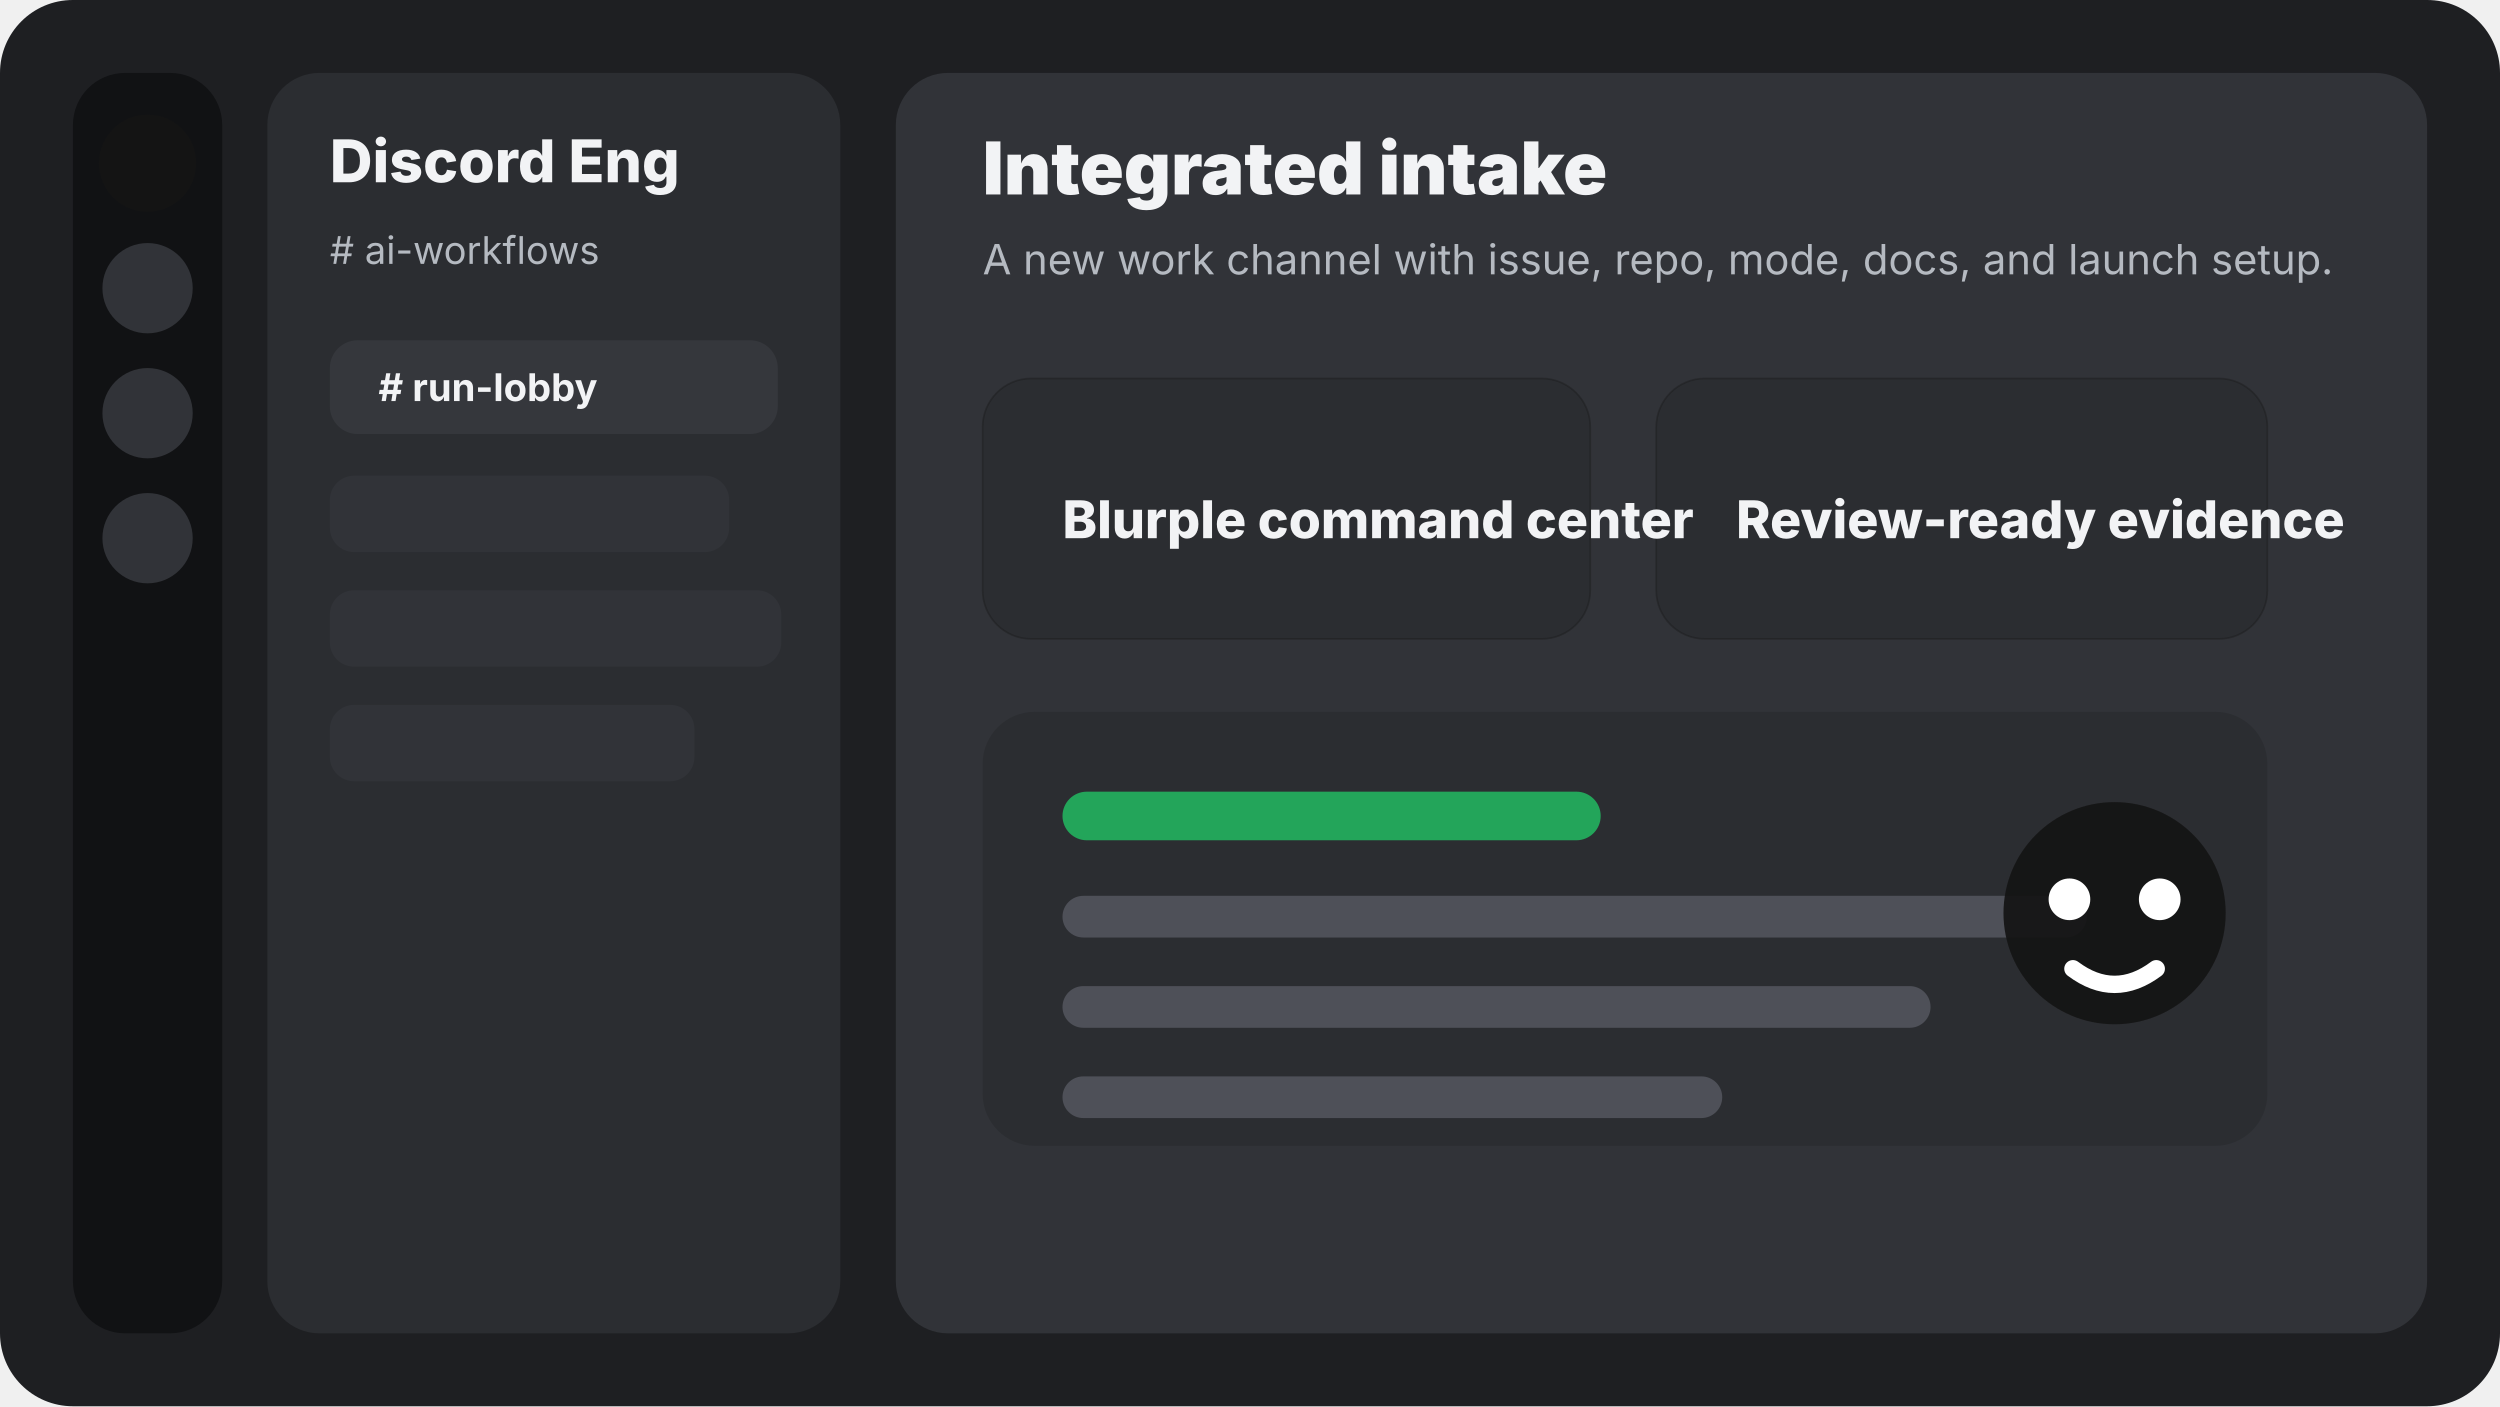
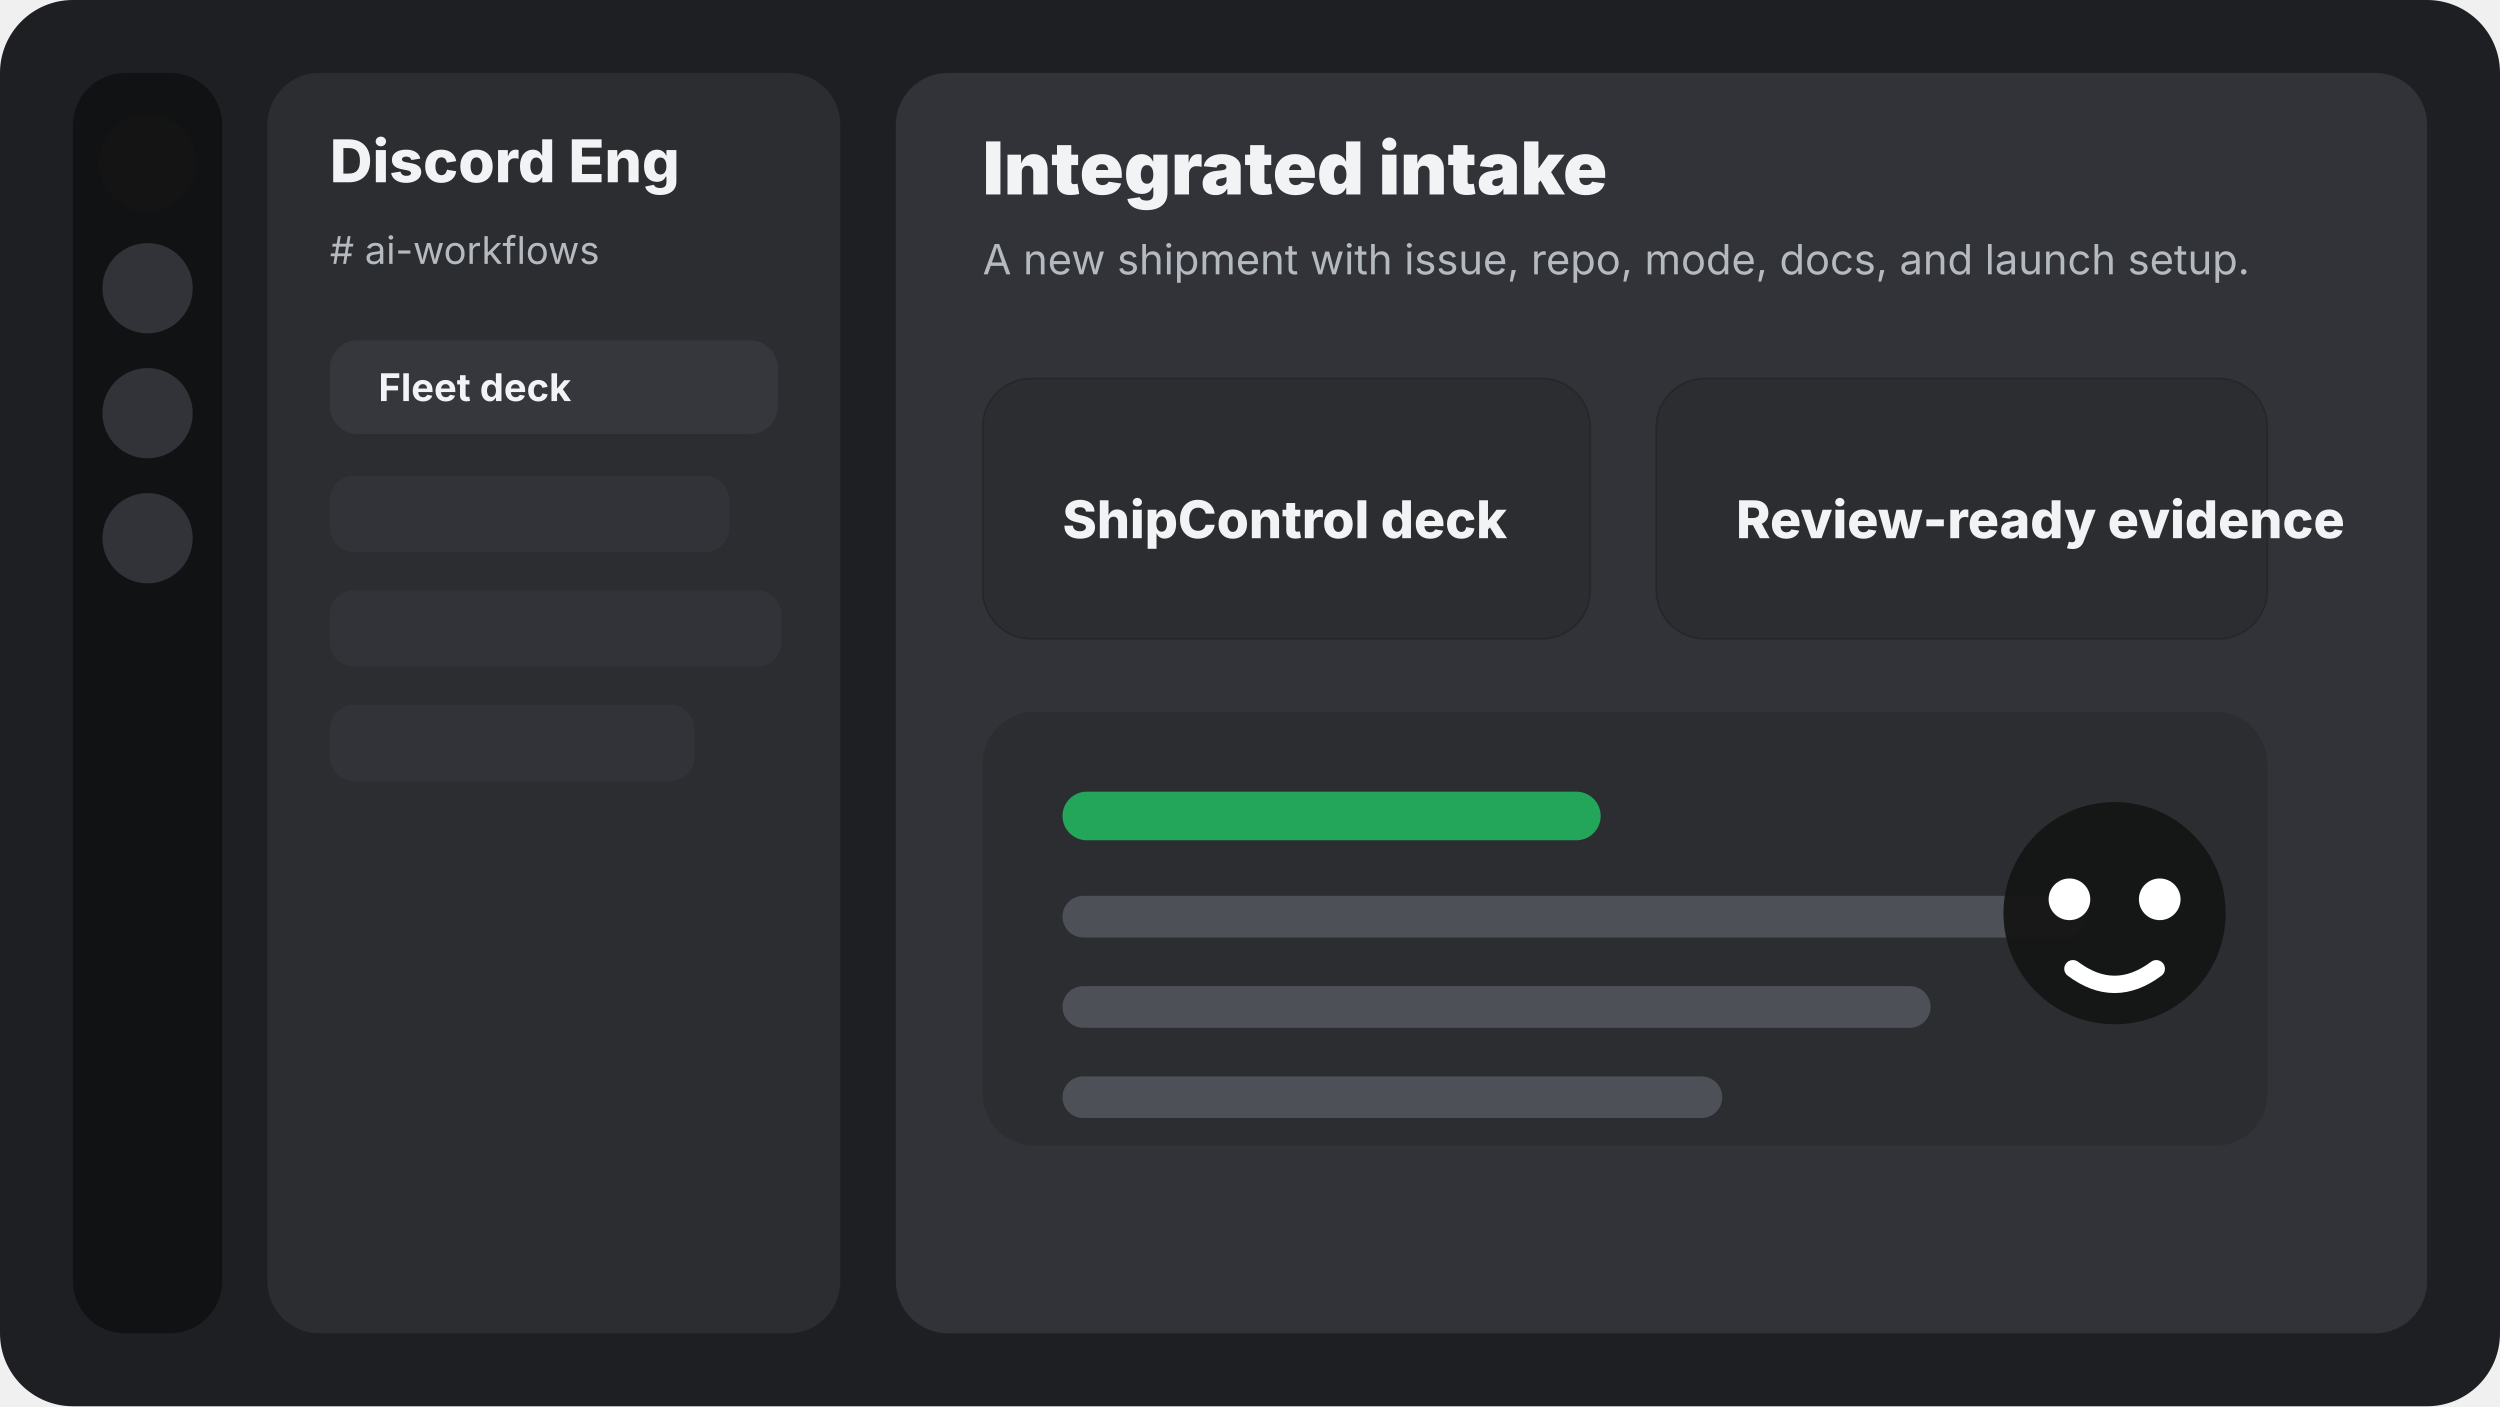
<svg xmlns="http://www.w3.org/2000/svg" viewBox="0 0 1440 810" role="img" aria-labelledby="title desc">
  <rect width="1440" height="810" rx="42" fill="#1e1f22" />
  <rect x="42" y="42" width="86" height="726" rx="30" fill="#111214" />
  <circle cx="85" cy="94" r="28" fill="#141414" />
  <circle cx="85" cy="166" r="26" fill="#313338" />
  <circle cx="85" cy="238" r="26" fill="#313338" />
  <circle cx="85" cy="310" r="26" fill="#313338" />
  <rect x="154" y="42" width="330" height="726" rx="30" fill="#2b2d31" />
  <text x="190" y="105" fill="#f2f3f5" font-family="Inter, Arial, sans-serif" font-size="34" font-weight="800">Discord Eng</text>
  <text x="190" y="152" fill="#b5bac1" font-family="Inter, Arial, sans-serif" font-size="22"># ai-workflows</text>
  <rect x="190" y="196" width="258" height="54" rx="16" fill="#35373c" />
-   <text x="218" y="231" fill="#f2f3f5" font-family="Inter, Arial, sans-serif" font-size="22" font-weight="700"># run-lobby</text>
+   <text x="218" y="231" fill="#f2f3f5" font-family="Inter, Arial, sans-serif" font-size="22" font-weight="700">Fleet deck</text>
  <rect x="190" y="274" width="230" height="44" rx="14" fill="#313338" />
  <rect x="190" y="340" width="260" height="44" rx="14" fill="#313338" />
  <rect x="190" y="406" width="210" height="44" rx="14" fill="#313338" />
  <rect x="516" y="42" width="882" height="726" rx="30" fill="#313338" />
  <text x="566" y="112" fill="#f2f3f5" font-family="Inter, Arial, sans-serif" font-size="42" font-weight="850">Integrated intake</text>
-   <text x="566" y="158" fill="#b5bac1" font-family="Inter, Arial, sans-serif" font-size="24">A new work channel with issue, repo, mode, docs, and launch setup.</text>
+   <text x="566" y="158" fill="#b5bac1" font-family="Inter, Arial, sans-serif" font-size="24">A new shipment with issue, repo, mode, docs, and launch setup.</text>
  <rect x="566" y="218" width="350" height="150" rx="28" fill="#2b2d31" stroke="#141414" stroke-opacity=".35" />
  <rect x="954" y="218" width="352" height="150" rx="28" fill="#2b2d31" stroke="#141414" stroke-opacity=".35" />
  <rect x="566" y="410" width="740" height="250" rx="30" fill="#2b2d31" />
  <rect x="612" y="456" width="310" height="28" rx="14" fill="#23a55a" />
  <rect x="612" y="516" width="590" height="24" rx="12" fill="#4e5058" />
  <rect x="612" y="568" width="500" height="24" rx="12" fill="#4e5058" />
  <rect x="612" y="620" width="380" height="24" rx="12" fill="#4e5058" />
  <circle cx="1218" cy="526" r="64" fill="#141414" opacity=".92" />
  <circle cx="1192" cy="518" r="12" fill="#fff" />
  <circle cx="1244" cy="518" r="12" fill="#fff" />
  <path d="M1194 558c16 12 32 12 48 0" fill="none" stroke="#fff" stroke-width="10" stroke-linecap="round" />
-   <text x="612" y="310" fill="#f2f3f5" font-family="Inter, Arial, sans-serif" font-size="30" font-weight="800">Blurple command center</text>
+   <text x="612" y="310" fill="#f2f3f5" font-family="Inter, Arial, sans-serif" font-size="30" font-weight="800">ShipControl deck</text>
  <text x="1000" y="310" fill="#f2f3f5" font-family="Inter, Arial, sans-serif" font-size="30" font-weight="800">Review-ready evidence</text>
</svg>
